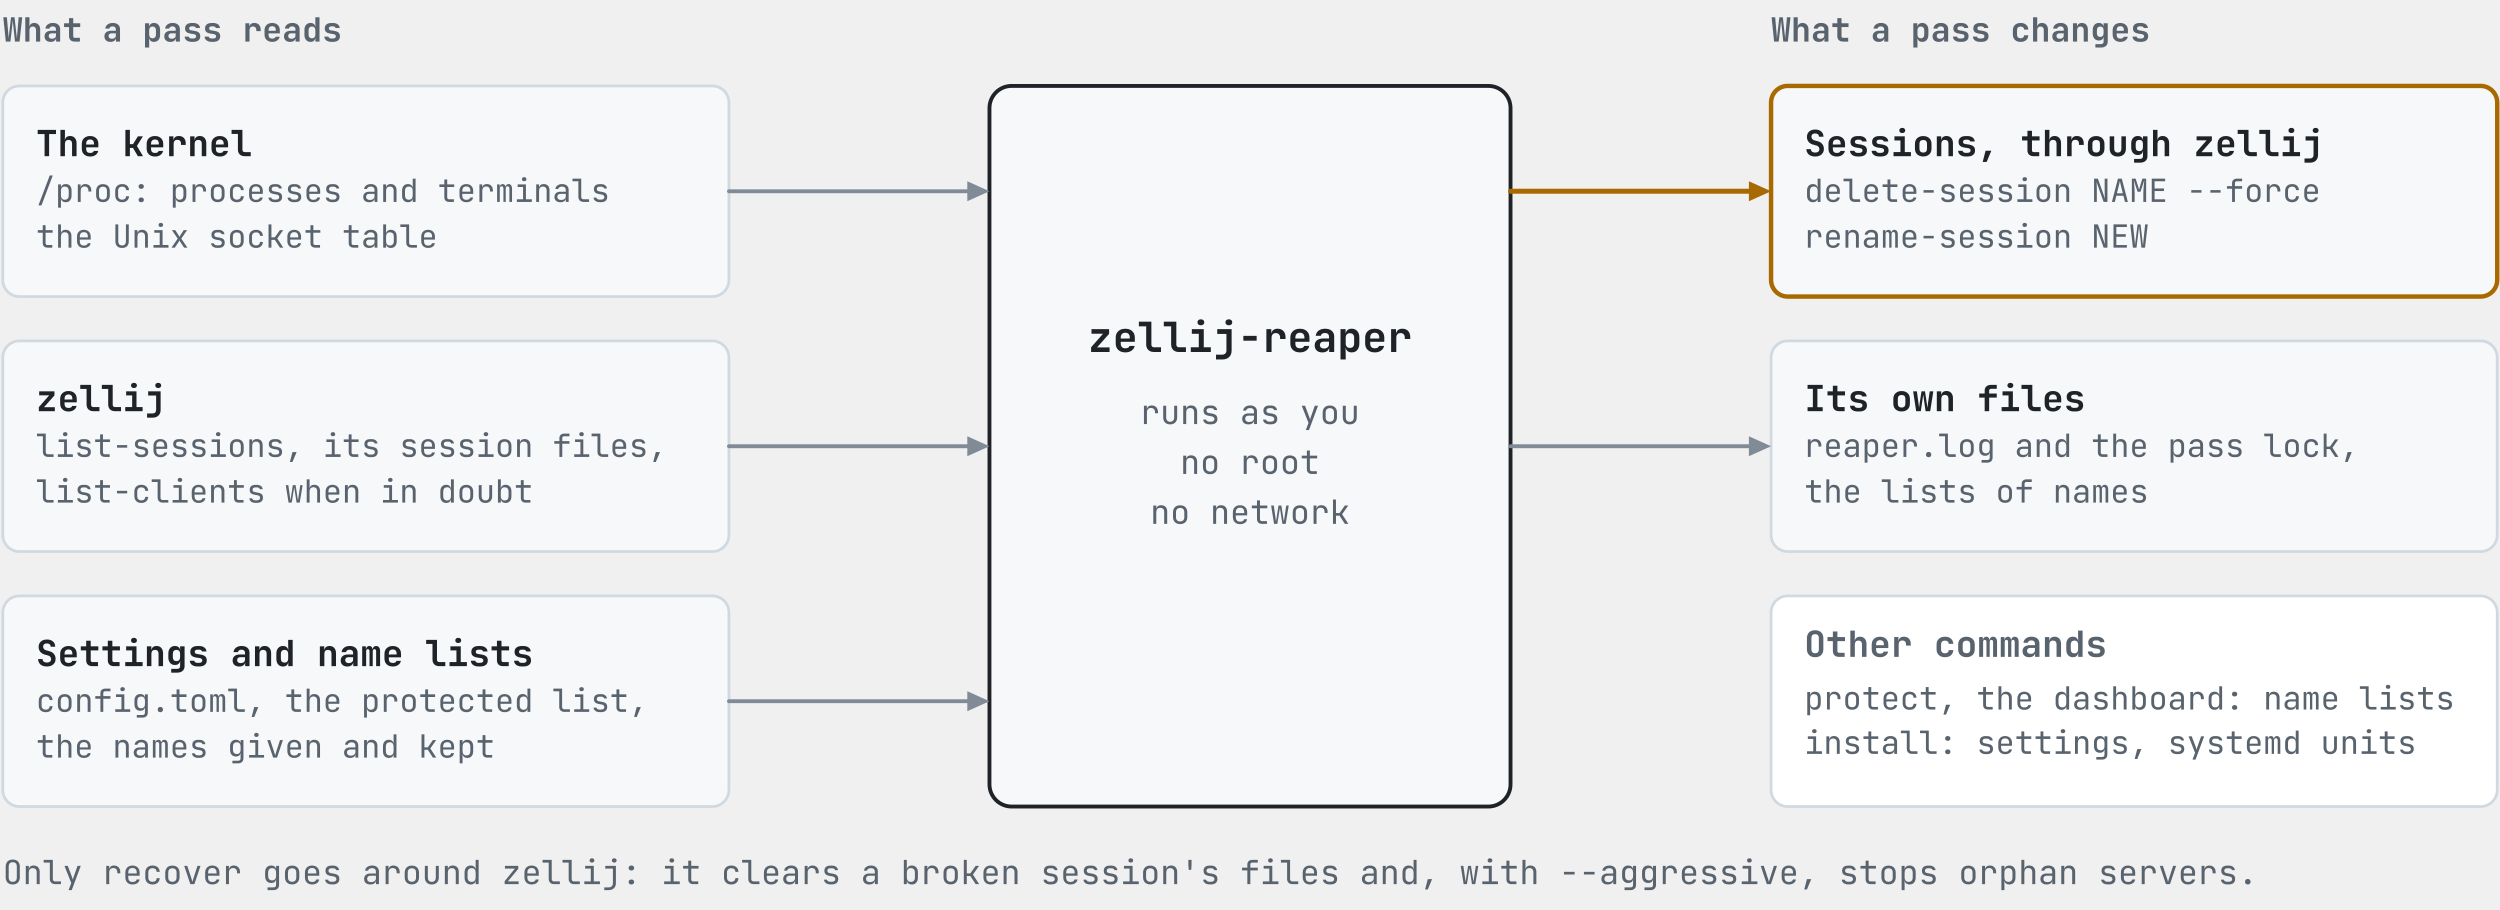
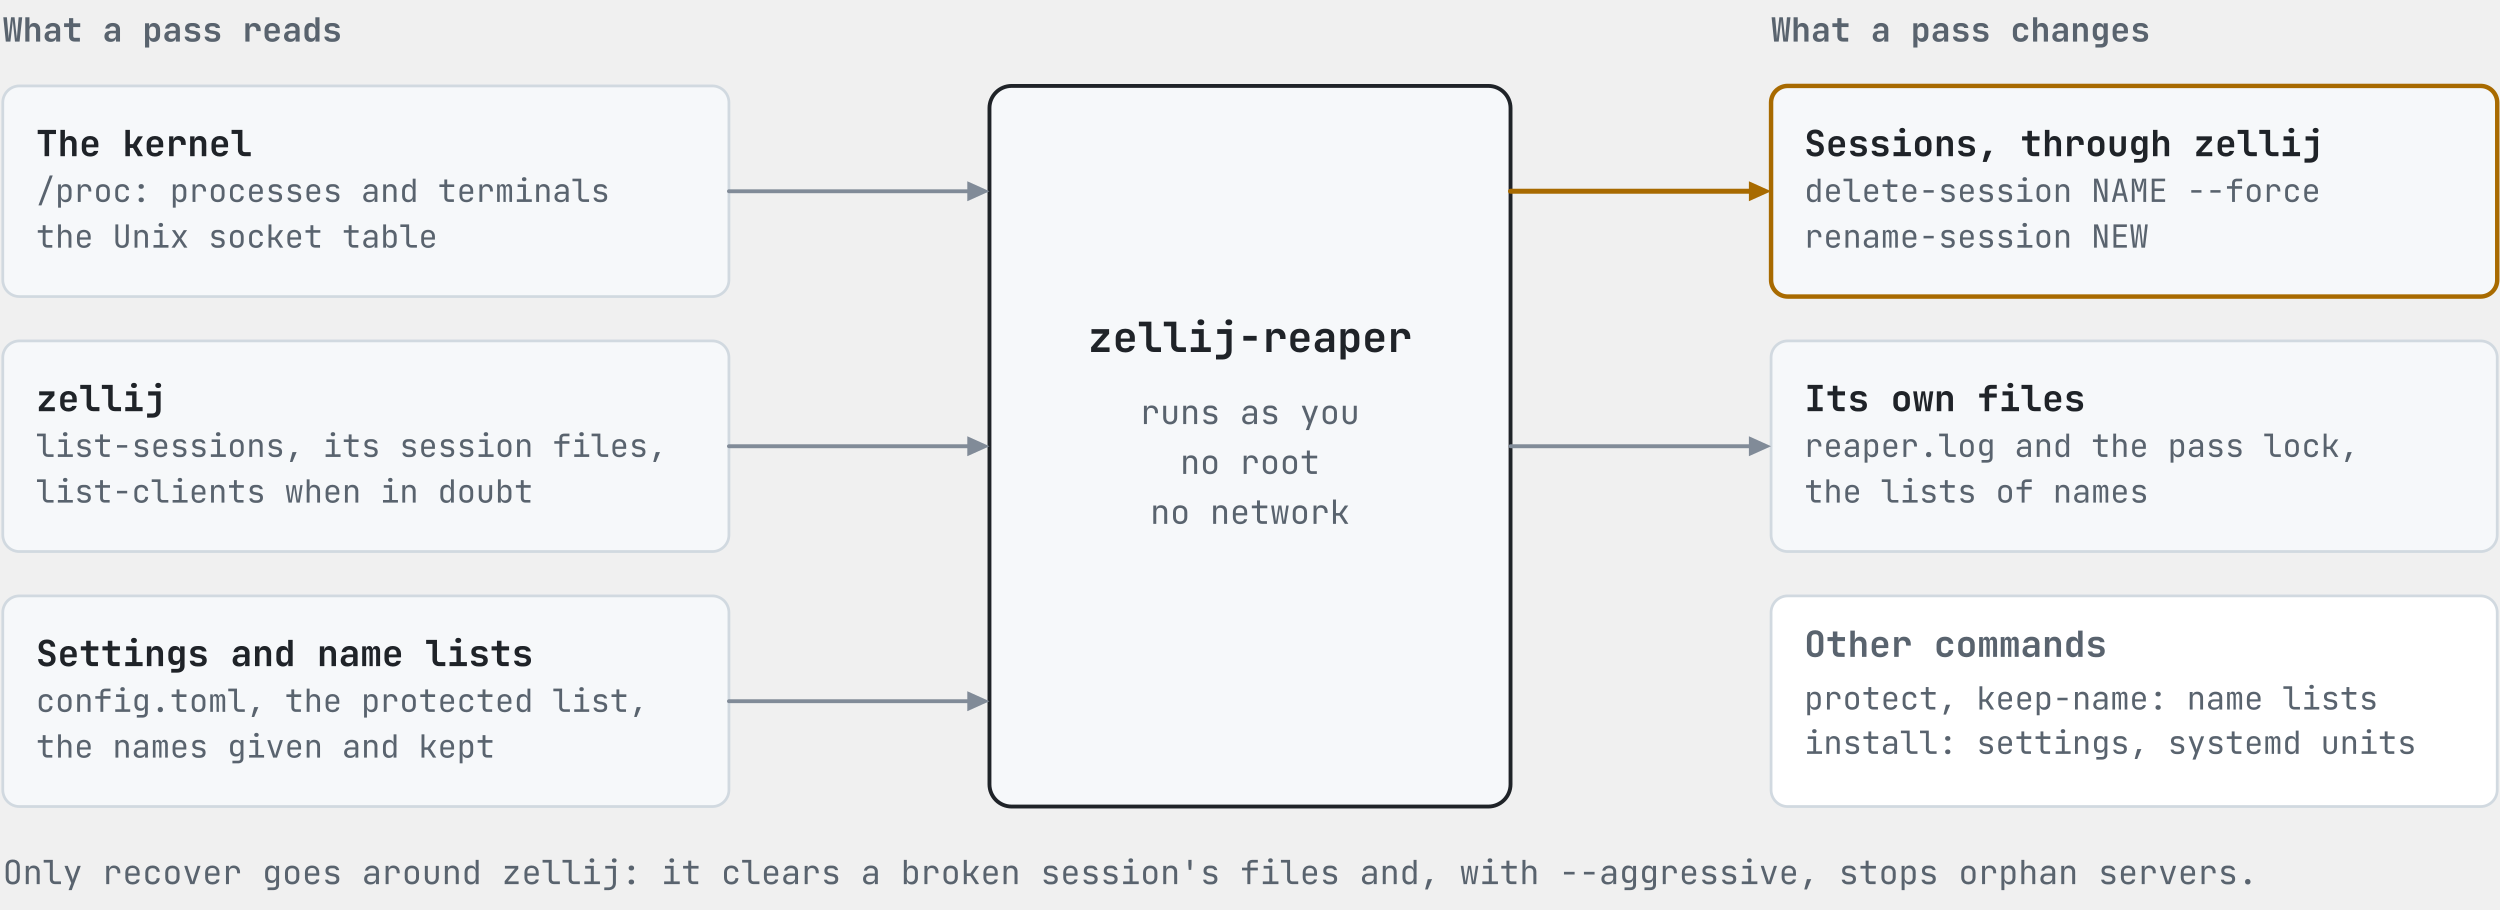
- <svg xmlns="http://www.w3.org/2000/svg" viewBox="-1 -1 902 328" width="902" height="328" role="img" aria-label="A pass reads the kernel's process and socket tables, zellij's list and session files, your settings and its lists of names. It changes sessions only through zellij's own commands, and otherwise writes only its own files: its log, its lock and the lists of names. The protect command and the dashboard change the name lists too, and install writes the settings and the systemd units. Only recover goes around zellij: it clears a broken session's files and can stop orphan servers.">
+ <svg xmlns="http://www.w3.org/2000/svg" viewBox="-1 -1 902 328" width="902" height="328" role="img" aria-label="A pass reads the kernel's process and socket tables, zellij's list and session files, your settings and its lists of names. It changes sessions only through zellij's own commands, and otherwise writes only its own files: its log, its lock and the lists of names. The protect and keep-name commands and the dashboard change the name lists too, and install writes the settings and the systemd units. Only recover goes around zellij: it clears a broken session's files and can stop orphan servers.">
  <defs>
    <path id="g0" d="M91 0 16 -730H124L168 -220Q170 -203 172 -178Q173 -154 174 -129Q176 -104 176 -85Q178 -104 180 -129Q182 -154 184 -178Q187 -203 189 -220L249 -730H354L410 -220Q413 -203 416 -178Q418 -154 421 -129Q424 -104 426 -85Q427 -104 428 -129Q429 -154 430 -178Q432 -203 434 -220L477 -730H584L505 0H367L313 -512Q311 -531 308 -556Q306 -582 304 -608Q302 -633 301 -651Q300 -633 298 -608Q295 -582 293 -556Q291 -531 289 -512L230 0Z" />
    <path id="g1" d="M77 0V-730H202V-550L199 -445H233L199 -416Q199 -484 238 -522Q278 -560 347 -560Q428 -560 476 -506Q525 -452 525 -361V0H400V-348Q400 -398 374 -425Q348 -452 301 -452Q255 -452 228 -424Q202 -396 202 -344V0Z" />
    <path id="g2" d="M239 10Q154 10 105 -35Q56 -80 56 -156Q56 -237 110 -281Q164 -325 263 -325H400V-372Q400 -412 374 -434Q348 -457 303 -457Q262 -457 235 -439Q208 -421 203 -390H81Q90 -468 151 -514Q212 -560 307 -560Q408 -560 466 -510Q525 -459 525 -373V0H404V-96H384L404 -123Q404 -62 359 -26Q314 10 239 10ZM280 -84Q333 -84 366 -111Q400 -138 400 -181V-248H265Q227 -248 204 -226Q181 -204 181 -168Q181 -129 208 -106Q234 -84 280 -84Z" />
    <path id="g3" d="M360 0Q281 0 236 -44Q192 -88 192 -165V-437H43V-550H192V-705H318V-550H529V-437H318V-165Q318 -113 369 -113H519V0Z" />
    <path id="g4" d="M77 180V-550H199V-445H227L199 -416Q199 -483 239 -522Q279 -560 347 -560Q430 -560 480 -503Q530 -446 530 -350V-201Q530 -137 508 -90Q485 -42 444 -16Q403 10 347 10Q279 10 239 -28Q199 -67 199 -134L227 -105H198L202 26V180ZM303 -98Q351 -98 378 -126Q405 -154 405 -206V-344Q405 -396 378 -424Q351 -452 303 -452Q256 -452 229 -424Q202 -395 202 -344V-206Q202 -155 229 -126Q256 -98 303 -98Z" />
    <path id="g5" d="M279 9Q216 9 169 -11Q122 -31 96 -66Q69 -102 67 -150H192Q194 -124 218 -108Q241 -92 279 -92H323Q369 -92 392 -110Q415 -128 415 -159Q415 -188 394 -204Q374 -221 331 -226L263 -236Q169 -249 125 -286Q81 -323 81 -397Q81 -474 133 -516Q185 -559 286 -559H324Q416 -559 471 -518Q526 -477 530 -408H405Q402 -430 380 -444Q359 -458 324 -458H286Q243 -458 224 -442Q204 -427 204 -397Q204 -369 221 -356Q238 -342 276 -336L347 -326Q445 -312 492 -274Q538 -235 538 -160Q538 -80 484 -36Q429 9 323 9Z" />
    <path id="g6" d="M94 0V-550H212V-445H243L206 -381Q206 -470 246 -515Q286 -560 364 -560Q453 -560 504 -505Q555 -450 555 -353V-313H424V-344Q424 -397 396 -426Q369 -455 321 -455Q272 -455 246 -426Q219 -397 219 -344V0Z" />
    <path id="g7" d="M301 10Q231 10 179 -17Q127 -44 98 -92Q70 -141 70 -206V-344Q70 -409 98 -458Q127 -506 179 -533Q231 -560 301 -560Q370 -560 422 -533Q473 -506 502 -458Q530 -409 530 -344V-245H191V-206Q191 -148 219 -118Q247 -89 302 -89Q344 -89 370 -104Q396 -118 403 -146H526Q512 -75 450 -32Q389 10 301 10ZM409 -315V-345Q409 -402 382 -432Q355 -463 301 -463Q247 -463 219 -432Q191 -401 191 -344V-323L418 -325Z" />
    <path id="g8" d="M253 10Q171 10 120 -47Q70 -104 70 -200V-349Q70 -446 120 -503Q170 -560 253 -560Q321 -560 361 -522Q401 -483 401 -416L373 -445H402L398 -576V-730H523V0H401V-105H373L401 -134Q401 -67 361 -28Q321 10 253 10ZM297 -98Q345 -98 372 -126Q398 -155 398 -206V-344Q398 -395 372 -424Q345 -452 297 -452Q249 -452 222 -424Q195 -396 195 -344V-206Q195 -154 222 -126Q249 -98 297 -98Z" />
    <path id="g9" d="M303 10Q233 10 180 -16Q128 -43 99 -92Q70 -140 70 -206V-344Q70 -411 99 -459Q128 -507 180 -534Q233 -560 303 -560Q407 -560 469 -506Q531 -453 534 -361H409Q406 -404 378 -428Q351 -451 303 -451Q253 -451 224 -424Q195 -396 195 -345V-206Q195 -155 224 -127Q253 -99 303 -99Q351 -99 378 -122Q406 -146 409 -189H534Q531 -97 469 -44Q407 10 303 10Z" />
    <path id="g10" d="M77 0V-550H199V-445H233L199 -416Q199 -484 238 -522Q278 -560 347 -560Q428 -560 476 -506Q525 -452 525 -361V0H400V-348Q400 -398 374 -425Q348 -452 301 -452Q255 -452 228 -424Q202 -396 202 -344V0Z" />
    <path id="g11" d="M152 180V76H315Q357 76 378 56Q399 35 399 -3V-44L401 -147H374L401 -174Q401 -107 362 -70Q322 -32 255 -32Q171 -32 122 -89Q72 -146 72 -243V-350Q72 -446 122 -503Q171 -560 255 -560Q322 -560 362 -522Q401 -485 401 -418L374 -445H401L398 -550H523V0Q523 83 468 132Q413 180 317 180ZM297 -140Q345 -140 372 -168Q398 -197 398 -248V-344Q398 -395 372 -424Q345 -452 297 -452Q249 -452 223 -424Q197 -396 197 -344V-248Q197 -196 223 -168Q249 -140 297 -140Z" />
    <path id="g12" d="M78 0V-113L365 -440H87V-550H511V-437L221 -110H522V0Z" />
    <path id="g13" d="M384 0Q330 0 290 -22Q249 -44 226 -84Q203 -125 203 -178V-617H27V-730H328V-178Q328 -148 346 -130Q363 -113 393 -113H559V0Z" />
    <path id="g14" d="M76 0V-114H268V-437H101V-550H388V-114H558V0ZM318 -642Q280 -642 258 -662Q236 -681 236 -714Q236 -747 258 -766Q280 -786 318 -786Q356 -786 378 -766Q400 -747 400 -714Q400 -681 378 -662Q356 -642 318 -642Z" />
    <path id="g15" d="M82 180V64H229Q279 64 306 37Q333 10 333 -39V-434H112V-550H458V-36Q458 64 398 122Q338 180 236 180ZM391 -642Q353 -642 331 -662Q309 -681 309 -714Q309 -747 331 -766Q353 -786 391 -786Q429 -786 451 -766Q473 -747 473 -714Q473 -681 451 -662Q429 -642 391 -642Z" />
    <path id="g16" d="M140 -272V-388H460V-272Z" />
    <path id="g17" d="M111 0V-550H199V-445H220L191 -380Q191 -469 230 -514Q268 -560 344 -560Q431 -560 482 -506Q534 -451 534 -358V-325H444V-350Q444 -415 412 -450Q381 -484 323 -484Q266 -484 234 -449Q201 -414 201 -350V0Z" />
    <path id="g18" d="M299 10Q204 10 147 -46Q90 -103 90 -200V-550H180V-200Q180 -138 212 -104Q244 -69 299 -69Q355 -69 388 -104Q420 -138 420 -200V-550H510V-200Q510 -103 452 -46Q394 10 299 10Z" />
    <path id="g19" d="M92 0V-550H182V-445H201L182 -424Q182 -489 221 -524Q260 -560 329 -560Q412 -560 461 -509Q510 -458 510 -370V0H420V-360Q420 -419 388 -450Q357 -482 303 -482Q247 -482 214 -448Q182 -414 182 -350V0Z" />
    <path id="g20" d="M283 8Q227 8 186 -10Q144 -27 120 -59Q95 -91 90 -135H180Q186 -106 212 -89Q239 -72 283 -72H325Q378 -72 404 -94Q430 -115 430 -151Q430 -186 406 -206Q383 -227 337 -234L263 -246Q182 -260 142 -296Q103 -333 103 -403Q103 -477 150 -518Q197 -558 291 -558H329Q408 -558 456 -521Q504 -484 514 -421H424Q418 -447 394 -462Q370 -478 329 -478H291Q240 -478 216 -459Q193 -440 193 -402Q193 -368 213 -352Q233 -336 276 -329L350 -317Q439 -303 480 -265Q520 -227 520 -155Q520 -79 472 -36Q423 8 325 8Z" />
    <path id="g21" d="M252 10Q165 10 115 -34Q65 -79 65 -155Q65 -232 115 -276Q165 -320 250 -320H420V-375Q420 -426 390 -454Q359 -481 303 -481Q254 -481 221 -460Q188 -440 183 -405H93Q102 -476 160 -518Q218 -560 305 -560Q400 -560 455 -511Q510 -462 510 -378V0H422V-105H407L422 -120Q422 -60 376 -25Q329 10 252 10ZM274 -61Q338 -61 379 -93Q420 -125 420 -175V-253H252Q207 -253 181 -228Q155 -203 155 -160Q155 -114 186 -88Q218 -61 274 -61Z" />
    <path id="g22" d="M178 180 259 -34 55 -550H155L283 -210Q290 -193 296 -170Q302 -146 306 -130Q310 -146 316 -170Q322 -193 328 -210L448 -550H545L274 180Z" />
    <path id="g23" d="M300 8Q234 8 186 -17Q138 -42 112 -90Q85 -137 85 -202V-348Q85 -414 112 -461Q138 -508 186 -533Q234 -558 300 -558Q366 -558 414 -533Q462 -508 488 -461Q515 -414 515 -349V-202Q515 -137 488 -90Q462 -42 414 -17Q366 8 300 8ZM300 -72Q359 -72 392 -105Q425 -138 425 -202V-348Q425 -412 392 -445Q359 -478 300 -478Q242 -478 208 -445Q175 -412 175 -348V-202Q175 -138 208 -105Q242 -72 300 -72Z" />
    <path id="g24" d="M360 0Q289 0 250 -38Q210 -76 210 -145V-468H55V-550H210V-705H300V-550H520V-468H300V-145Q300 -82 360 -82H510V0Z" />
    <path id="g25" d="M300 10Q235 10 186 -16Q138 -42 112 -90Q85 -137 85 -200V-350Q85 -414 112 -461Q138 -508 186 -534Q235 -560 300 -560Q365 -560 414 -534Q462 -508 488 -461Q515 -414 515 -350V-253H173V-200Q173 -135 206 -100Q239 -66 300 -66Q352 -66 384 -84Q416 -103 423 -140H513Q504 -71 446 -30Q387 10 300 10ZM427 -313V-350Q427 -415 394 -450Q362 -485 300 -485Q239 -485 206 -450Q173 -415 173 -350V-321H434Z" />
    <path id="g26" d="M123 0 35 -550H115L170 -160Q173 -138 176 -112Q180 -87 182 -70Q184 -87 188 -112Q193 -138 196 -160L257 -550H343L404 -160Q407 -138 412 -112Q416 -87 418 -70Q420 -87 424 -112Q429 -138 432 -160L489 -550H565L473 0H374L315 -380Q311 -408 306 -436Q301 -464 299 -480Q297 -464 293 -436Q289 -408 284 -380L222 0Z" />
    <path id="g27" d="M95 0V-730H185V-323H291L451 -550H554L369 -288L557 0H452L292 -245H185V0Z" />
    <path id="g28" d="M237 0V-614H46V-730H554V-614H363V0Z" />
    <path id="g29" d="M80 0V-730H205V-334H292L426 -550H566L400 -284L569 0H426L292 -228H205V0Z" />
    <path id="g30" d="M75 110 430 -830H525L170 110Z" />
    <path id="g31" d="M92 180V-550H182V-445H200L182 -424Q182 -487 224 -524Q265 -560 333 -560Q416 -560 466 -506Q515 -451 515 -356V-195Q515 -132 492 -86Q470 -40 430 -15Q389 10 333 10Q266 10 224 -27Q182 -64 182 -126L200 -105H180L182 20V180ZM303 -68Q360 -68 392 -102Q425 -136 425 -200V-350Q425 -414 392 -448Q360 -482 303 -482Q248 -482 215 -447Q182 -412 182 -350V-200Q182 -138 215 -103Q248 -68 303 -68Z" />
    <path id="g32" d="M304 10Q238 10 188 -15Q139 -40 112 -88Q85 -135 85 -200V-350Q85 -416 112 -463Q139 -510 188 -535Q238 -560 304 -560Q399 -560 457 -509Q515 -458 518 -370H428Q425 -423 392 -452Q360 -480 304 -480Q245 -480 210 -446Q175 -413 175 -351V-200Q175 -138 210 -104Q245 -70 304 -70Q360 -70 392 -99Q425 -128 428 -180H518Q515 -92 457 -41Q399 10 304 10Z" />
    <path id="g33" d="M300 -410Q263 -410 240 -430Q217 -451 217 -485Q217 -519 240 -540Q263 -560 300 -560Q338 -560 360 -540Q383 -519 383 -485Q383 -451 360 -430Q338 -410 300 -410ZM300 10Q263 10 240 -10Q217 -31 217 -65Q217 -99 240 -120Q263 -140 300 -140Q338 -140 360 -120Q383 -99 383 -65Q383 -31 360 -10Q338 10 300 10Z" />
    <path id="g34" d="M268 10Q186 10 136 -45Q85 -100 85 -194V-355Q85 -450 135 -505Q185 -560 268 -560Q336 -560 377 -523Q418 -486 418 -424L400 -445H420L418 -570V-730H508V0H418V-105H400L418 -126Q418 -63 377 -26Q336 10 268 10ZM298 -68Q354 -68 386 -103Q418 -138 418 -200V-350Q418 -412 386 -447Q354 -482 298 -482Q241 -482 208 -448Q175 -414 175 -350V-200Q175 -136 208 -102Q241 -68 298 -68Z" />
    <path id="g35" d="M66 0V-550H145V-484H163L149 -460Q149 -506 174 -533Q198 -560 240 -560Q286 -560 311 -526Q336 -492 336 -430L309 -484H351L332 -460Q332 -506 358 -533Q383 -560 425 -560Q477 -560 506 -521Q534 -482 534 -418V0H451V-419Q451 -453 436 -472Q422 -491 394 -491Q367 -491 352 -472Q336 -454 336 -420V0H264V-419Q264 -454 248 -472Q233 -491 205 -491Q177 -491 163 -472Q149 -454 149 -420V0Z" />
    <path id="g36" d="M85 0V-82H280V-468H110V-550H370V-82H555V0ZM315 -649Q282 -649 263 -666Q244 -683 244 -712Q244 -742 263 -760Q282 -777 315 -777Q348 -777 367 -760Q386 -742 386 -712Q386 -683 367 -666Q348 -649 315 -649Z" />
    <path id="g37" d="M375 0Q327 0 291 -19Q255 -38 235 -73Q215 -108 215 -155V-648H30V-730H305V-155Q305 -121 324 -102Q343 -82 375 -82H550V0Z" />
    <path id="g38" d="M92 0V-730H182V-550V-445H201L182 -424Q182 -489 221 -524Q260 -560 329 -560Q412 -560 461 -509Q510 -458 510 -370V0H420V-360Q420 -419 388 -452Q357 -484 303 -484Q247 -484 214 -449Q182 -414 182 -350V0Z" />
    <path id="g39" d="M300 10Q198 10 144 -46Q90 -103 90 -200V-730H180V-200Q180 -140 210 -105Q239 -70 300 -70Q360 -70 390 -105Q420 -140 420 -200V-730H510V-200Q510 -102 456 -46Q403 10 300 10Z" />
    <path id="g40" d="M50 0 245 -283 62 -550H168L277 -380Q284 -369 290 -356Q297 -343 301 -335Q304 -343 310 -356Q317 -369 324 -380L434 -550H539L356 -282L550 0H444L326 -180Q319 -191 312 -206Q306 -220 301 -229Q297 -220 290 -206Q282 -191 274 -180L155 0Z" />
    <path id="g41" d="M332 10Q264 10 223 -26Q182 -63 182 -126L200 -105H182V0H92V-730H182V-570L180 -445H200L182 -424Q182 -486 224 -523Q265 -560 332 -560Q415 -560 465 -505Q515 -450 515 -355V-194Q515 -100 465 -45Q415 10 332 10ZM302 -68Q359 -68 392 -102Q425 -136 425 -200V-350Q425 -414 392 -448Q359 -482 302 -482Q247 -482 214 -447Q182 -412 182 -350V-200Q182 -138 214 -103Q247 -68 302 -68Z" />
    <path id="g42" d="M140 -290V-370H460V-290Z" />
    <path id="g43" d="M165 160 245 -151H375L245 160Z" />
    <path id="g44" d="M220 0V-413H60V-495H220V-590Q220 -655 261 -692Q302 -730 374 -730H535V-648H374Q343 -648 326 -634Q310 -619 310 -590V-495H535V-413H310V0Z" />
    <path id="g45" d="M302 10Q227 10 172 -15Q117 -40 88 -86Q58 -133 57 -196H182Q182 -151 214 -126Q247 -100 303 -100Q357 -100 388 -125Q418 -150 418 -194Q418 -231 396 -258Q375 -286 335 -296L251 -319Q165 -341 118 -398Q72 -455 72 -536Q72 -598 100 -644Q128 -690 180 -715Q231 -740 301 -740Q407 -740 469 -686Q531 -631 532 -539H407Q407 -582 379 -606Q351 -631 300 -631Q251 -631 224 -608Q197 -585 197 -543Q197 -505 218 -478Q238 -452 277 -441L364 -417Q451 -395 497 -338Q543 -282 543 -199Q543 -137 513 -90Q483 -42 429 -16Q375 10 302 10Z" />
    <path id="g46" d="M52 0V-550H154V-476H175L158 -458Q158 -504 184 -532Q210 -560 251 -560Q295 -560 320 -524Q344 -488 344 -427L322 -476H356L343 -458Q343 -504 369 -532Q395 -560 438 -560Q489 -560 519 -522Q549 -484 549 -419V0H439V-414Q439 -441 427 -456Q415 -472 392 -472Q370 -472 358 -457Q345 -442 345 -414V0H255V-414Q255 -442 243 -457Q231 -472 208 -472Q185 -472 174 -457Q162 -442 162 -414V0Z" />
    <path id="g47" d="M161 180V98H336Q378 98 398 79Q417 60 417 20V-50L419 -150H401L418 -165Q418 -105 378 -70Q338 -35 271 -35Q186 -35 137 -90Q88 -146 88 -240V-356Q88 -450 137 -505Q186 -560 271 -560Q338 -560 378 -525Q418 -490 418 -430L401 -445H418V-550H507V20Q507 94 462 137Q416 180 335 180ZM298 -113Q354 -113 386 -148Q418 -183 418 -245V-350Q418 -412 386 -447Q354 -482 298 -482Q241 -482 210 -448Q178 -414 178 -350V-245Q178 -181 210 -147Q241 -113 298 -113Z" />
    <path id="g48" d="M300 10Q262 10 240 -12Q217 -34 217 -71Q217 -110 240 -133Q262 -156 300 -156Q338 -156 360 -133Q383 -110 383 -71Q383 -34 360 -12Q338 10 300 10Z" />
    <path id="g49" d="M239 0 55 -550H147L269 -180Q280 -147 289 -116Q298 -86 302 -69Q307 -86 316 -116Q325 -147 335 -180L454 -550H545L361 0Z" />
    <path id="g50" d="M300 9Q230 9 178 -18Q127 -44 98 -92Q70 -141 70 -207V-343Q70 -409 98 -458Q127 -506 178 -532Q230 -559 300 -559Q371 -559 422 -532Q473 -506 502 -458Q530 -409 530 -344V-207Q530 -141 502 -92Q473 -44 422 -18Q371 9 300 9ZM300 -100Q350 -100 378 -128Q405 -155 405 -207V-343Q405 -396 378 -423Q350 -450 300 -450Q251 -450 223 -423Q195 -396 195 -343V-207Q195 -155 223 -128Q251 -100 300 -100Z" />
    <path id="g51" d="M150 160 230 -151H390L260 160Z" />
    <path id="g52" d="M300 10Q195 10 135 -48Q75 -107 75 -208V-550H200V-209Q200 -156 226 -128Q252 -99 300 -99Q347 -99 374 -128Q400 -156 400 -209V-550H525V-208Q525 -107 464 -48Q403 10 300 10Z" />
    <path id="g53" d="M90 0V-730H210L433 -105Q431 -130 428 -166Q426 -203 424 -244Q423 -284 423 -320V-730H510V0H390L168 -625Q170 -601 172 -564Q174 -528 176 -488Q177 -447 177 -410V0Z" />
    <path id="g54" d="M50 0 240 -730H361L550 0H459L411 -194H190L142 0ZM208 -270H392L336 -495Q320 -559 311 -602Q302 -645 300 -658Q298 -645 289 -602Q280 -559 264 -496Z" />
    <path id="g55" d="M76 0V-730H194L270 -494Q281 -462 290 -430Q299 -399 303 -382Q308 -399 316 -430Q324 -462 334 -495L406 -730H524V0H436V-265Q436 -309 439 -365Q442 -421 447 -480Q452 -538 458 -592Q463 -645 467 -685L349 -320H254L135 -685Q140 -646 145 -594Q150 -543 154 -486Q158 -428 161 -371Q164 -314 164 -265V0Z" />
    <path id="g56" d="M100 0V-730H520V-648H189V-422H485V-341H189V-82H520V0Z" />
    <path id="g57" d="M109 0 25 -730H111L166 -190Q168 -168 170 -144Q172 -121 174 -100Q175 -79 175 -65Q177 -79 178 -100Q180 -121 182 -144Q185 -168 188 -190L256 -730H349L411 -190Q414 -168 416 -144Q419 -121 422 -100Q424 -79 425 -65Q426 -79 428 -100Q429 -121 432 -144Q434 -168 436 -190L493 -730H575L489 0H376L314 -550Q312 -573 310 -595Q307 -617 305 -636Q303 -655 302 -667Q301 -655 298 -636Q296 -617 294 -595Q292 -573 289 -550L222 0Z" />
    <path id="g58" d="M90 0V-110H237V-620H90V-730H510V-620H363V-110H510V0Z" />
    <path id="g59" d="M104 0 20 -550H124L170 -213Q174 -184 178 -149Q181 -114 183 -91Q186 -114 191 -149Q196 -184 200 -213L252 -550H349L400 -213Q404 -184 409 -148Q414 -113 417 -90Q419 -114 424 -150Q428 -185 431 -213L480 -550H580L494 0H365L317 -339Q313 -367 308 -402Q303 -436 300 -458Q297 -436 292 -402Q288 -367 283 -339L233 0Z" />
    <path id="g60" d="M205 0V-376H54V-489H205V-572Q205 -644 253 -687Q301 -730 380 -730H541V-620H383Q359 -620 344 -606Q330 -593 330 -570V-489H541V-376H330V0Z" />
    <path id="g61" d="M300 10Q230 10 178 -16Q127 -43 100 -92Q72 -140 72 -206V-524Q72 -590 100 -638Q127 -687 178 -714Q230 -740 300 -740Q371 -740 422 -714Q473 -687 500 -638Q528 -590 528 -525V-206Q528 -140 500 -92Q473 -43 422 -16Q371 10 300 10ZM300 -100Q351 -100 377 -128Q403 -155 403 -206V-524Q403 -576 377 -603Q351 -630 300 -630Q249 -630 223 -603Q197 -576 197 -524V-206Q197 -155 224 -128Q250 -100 300 -100Z" />
    <path id="g62" d="M300 10Q234 10 186 -15Q139 -40 114 -88Q88 -135 88 -200V-530Q88 -596 114 -643Q139 -690 186 -715Q234 -740 300 -740Q366 -740 414 -715Q461 -690 486 -643Q512 -596 512 -531V-200Q512 -135 486 -88Q461 -40 414 -15Q366 10 300 10ZM300 -71Q359 -71 390 -104Q422 -138 422 -200V-530Q422 -592 390 -626Q359 -659 300 -659Q242 -659 210 -626Q178 -592 178 -530V-200Q178 -138 210 -104Q242 -71 300 -71Z" />
    <path id="g63" d="M90 0V-90L398 -468H98V-550H499V-460L185 -82H510V0Z" />
    <path id="g64" d="M85 180V97H214Q276 97 310 64Q345 30 345 -31V-468H115V-550H435V-31Q435 66 375 123Q315 180 214 180ZM385 -649Q352 -649 333 -666Q314 -683 314 -712Q314 -742 333 -760Q352 -777 385 -777Q418 -777 437 -760Q456 -742 456 -712Q456 -683 437 -666Q418 -649 385 -649Z" />
    <path id="g65" d="M258 -430 246 -580V-730H343V-580L332 -430Z" />
  </defs>
  <g transform="scale(0.012)" fill="#59636e">
    <use href="#g0" x="0.0" y="1166.7" />
    <use href="#g1" x="600.0" y="1166.7" />
    <use href="#g2" x="1200.0" y="1166.7" />
    <use href="#g3" x="1800.0" y="1166.7" />
    <use href="#g2" x="3000.0" y="1166.7" />
    <use href="#g4" x="4200.0" y="1166.7" />
    <use href="#g2" x="4800.0" y="1166.7" />
    <use href="#g5" x="5400.0" y="1166.7" />
    <use href="#g5" x="6000.0" y="1166.7" />
    <use href="#g6" x="7200.0" y="1166.7" />
    <use href="#g7" x="7800.0" y="1166.7" />
    <use href="#g2" x="8400.0" y="1166.7" />
    <use href="#g8" x="9000.0" y="1166.7" />
    <use href="#g5" x="9600.0" y="1166.7" />
  </g>
  <g transform="scale(0.012)" fill="#59636e">
    <use href="#g0" x="53166.7" y="1166.7" />
    <use href="#g1" x="53766.7" y="1166.7" />
    <use href="#g2" x="54366.7" y="1166.7" />
    <use href="#g3" x="54966.7" y="1166.7" />
    <use href="#g2" x="56166.7" y="1166.7" />
    <use href="#g4" x="57366.7" y="1166.7" />
    <use href="#g2" x="57966.7" y="1166.7" />
    <use href="#g5" x="58566.7" y="1166.7" />
    <use href="#g5" x="59166.7" y="1166.7" />
    <use href="#g9" x="60366.7" y="1166.7" />
    <use href="#g1" x="60966.7" y="1166.7" />
    <use href="#g2" x="61566.7" y="1166.7" />
    <use href="#g10" x="62166.7" y="1166.7" />
    <use href="#g11" x="62766.7" y="1166.7" />
    <use href="#g7" x="63366.7" y="1166.7" />
    <use href="#g5" x="63966.7" y="1166.7" />
  </g>
  <rect x="356" y="30" width="188" height="260" rx="8" fill="#f6f8fa" stroke="#1f2328" stroke-width="1.4" />
  <g transform="scale(0.015)" fill="#1f2328">
    <use href="#g12" x="26100.0" y="8400.0" />
    <use href="#g7" x="26700.0" y="8400.0" />
    <use href="#g13" x="27300.0" y="8400.0" />
    <use href="#g13" x="27900.0" y="8400.0" />
    <use href="#g14" x="28500.0" y="8400.0" />
    <use href="#g15" x="29100.0" y="8400.0" />
    <use href="#g16" x="29700.0" y="8400.0" />
    <use href="#g6" x="30300.0" y="8400.0" />
    <use href="#g7" x="30900.0" y="8400.0" />
    <use href="#g2" x="31500.0" y="8400.0" />
    <use href="#g4" x="32100.0" y="8400.0" />
    <use href="#g7" x="32700.0" y="8400.0" />
    <use href="#g6" x="33300.0" y="8400.0" />
  </g>
  <g transform="scale(0.012)" fill="#59636e">
    <use href="#g17" x="34200.0" y="12666.7" />
    <use href="#g18" x="34800.0" y="12666.7" />
    <use href="#g19" x="35400.0" y="12666.7" />
    <use href="#g20" x="36000.0" y="12666.7" />
    <use href="#g21" x="37200.0" y="12666.7" />
    <use href="#g20" x="37800.0" y="12666.7" />
    <use href="#g22" x="39000.0" y="12666.7" />
    <use href="#g23" x="39600.0" y="12666.7" />
    <use href="#g18" x="40200.0" y="12666.7" />
  </g>
  <g transform="scale(0.012)" fill="#59636e">
    <use href="#g19" x="35400.0" y="14166.7" />
    <use href="#g23" x="36000.0" y="14166.7" />
    <use href="#g17" x="37200.0" y="14166.7" />
    <use href="#g23" x="37800.0" y="14166.7" />
    <use href="#g23" x="38400.0" y="14166.7" />
    <use href="#g24" x="39000.0" y="14166.7" />
  </g>
  <g transform="scale(0.012)" fill="#59636e">
    <use href="#g19" x="34500.0" y="15666.7" />
    <use href="#g23" x="35100.0" y="15666.7" />
    <use href="#g19" x="36300.0" y="15666.7" />
    <use href="#g25" x="36900.0" y="15666.7" />
    <use href="#g24" x="37500.0" y="15666.7" />
    <use href="#g26" x="38100.0" y="15666.7" />
    <use href="#g23" x="38700.0" y="15666.7" />
    <use href="#g17" x="39300.0" y="15666.7" />
    <use href="#g27" x="39900.0" y="15666.7" />
  </g>
  <rect x="0" y="30" width="262" height="76" rx="6" fill="#f6f8fa" stroke="#d1d9e0" stroke-width="1" />
  <g transform="scale(0.013)" fill="#1f2328">
    <use href="#g28" x="923.1" y="4257.7" />
    <use href="#g1" x="1523.1" y="4257.7" />
    <use href="#g7" x="2123.1" y="4257.7" />
    <use href="#g29" x="3323.1" y="4257.7" />
    <use href="#g7" x="3923.1" y="4257.7" />
    <use href="#g6" x="4523.1" y="4257.7" />
    <use href="#g10" x="5123.1" y="4257.7" />
    <use href="#g7" x="5723.1" y="4257.7" />
    <use href="#g13" x="6323.1" y="4257.7" />
  </g>
  <g transform="scale(0.0115)" fill="#59636e">
    <use href="#g30" x="1043.5" y="6247.8" />
    <use href="#g31" x="1643.5" y="6247.8" />
    <use href="#g17" x="2243.5" y="6247.8" />
    <use href="#g23" x="2843.5" y="6247.8" />
    <use href="#g32" x="3443.5" y="6247.8" />
    <use href="#g33" x="4043.5" y="6247.8" />
    <use href="#g31" x="5243.5" y="6247.8" />
    <use href="#g17" x="5843.5" y="6247.8" />
    <use href="#g23" x="6443.5" y="6247.8" />
    <use href="#g32" x="7043.5" y="6247.8" />
    <use href="#g25" x="7643.5" y="6247.8" />
    <use href="#g20" x="8243.5" y="6247.8" />
    <use href="#g20" x="8843.5" y="6247.8" />
    <use href="#g25" x="9443.5" y="6247.8" />
    <use href="#g20" x="10043.5" y="6247.8" />
    <use href="#g21" x="11243.5" y="6247.8" />
    <use href="#g19" x="11843.5" y="6247.8" />
    <use href="#g34" x="12443.5" y="6247.8" />
    <use href="#g24" x="13643.5" y="6247.8" />
    <use href="#g25" x="14243.5" y="6247.8" />
    <use href="#g17" x="14843.5" y="6247.8" />
    <use href="#g35" x="15443.5" y="6247.8" />
    <use href="#g36" x="16043.5" y="6247.8" />
    <use href="#g19" x="16643.5" y="6247.8" />
    <use href="#g21" x="17243.5" y="6247.8" />
    <use href="#g37" x="17843.5" y="6247.8" />
    <use href="#g20" x="18443.5" y="6247.8" />
  </g>
  <g transform="scale(0.0115)" fill="#59636e">
    <use href="#g24" x="1043.5" y="7682.6" />
    <use href="#g38" x="1643.5" y="7682.6" />
    <use href="#g25" x="2243.5" y="7682.6" />
    <use href="#g39" x="3443.5" y="7682.6" />
    <use href="#g19" x="4043.5" y="7682.6" />
    <use href="#g36" x="4643.5" y="7682.6" />
    <use href="#g40" x="5243.5" y="7682.6" />
    <use href="#g20" x="6443.5" y="7682.6" />
    <use href="#g23" x="7043.5" y="7682.6" />
    <use href="#g32" x="7643.5" y="7682.6" />
    <use href="#g27" x="8243.5" y="7682.6" />
    <use href="#g25" x="8843.5" y="7682.6" />
    <use href="#g24" x="9443.5" y="7682.6" />
    <use href="#g24" x="10643.5" y="7682.6" />
    <use href="#g21" x="11243.5" y="7682.6" />
    <use href="#g41" x="11843.5" y="7682.6" />
    <use href="#g37" x="12443.5" y="7682.6" />
    <use href="#g25" x="13043.5" y="7682.6" />
  </g>
  <path d="M262,68.0 L349.0,68.0" fill="none" stroke="#818b98" stroke-width="1.4" stroke-linejoin="round" stroke-linecap="round" />
  <path d="M356,68.0 L348.0,71.6 L348.0,64.4 Z" fill="#818b98" />
  <rect x="0" y="122" width="262" height="76" rx="6" fill="#f6f8fa" stroke="#d1d9e0" stroke-width="1" />
  <g transform="scale(0.013)" fill="#1f2328">
    <use href="#g12" x="923.1" y="11334.6" />
    <use href="#g7" x="1523.1" y="11334.6" />
    <use href="#g13" x="2123.1" y="11334.6" />
    <use href="#g13" x="2723.1" y="11334.6" />
    <use href="#g14" x="3323.1" y="11334.6" />
    <use href="#g15" x="3923.1" y="11334.6" />
  </g>
  <g transform="scale(0.0115)" fill="#59636e">
    <use href="#g37" x="1043.5" y="14247.8" />
    <use href="#g36" x="1643.5" y="14247.8" />
    <use href="#g20" x="2243.5" y="14247.8" />
    <use href="#g24" x="2843.5" y="14247.8" />
    <use href="#g42" x="3443.5" y="14247.8" />
    <use href="#g20" x="4043.5" y="14247.8" />
    <use href="#g25" x="4643.5" y="14247.8" />
    <use href="#g20" x="5243.5" y="14247.8" />
    <use href="#g20" x="5843.5" y="14247.8" />
    <use href="#g36" x="6443.5" y="14247.8" />
    <use href="#g23" x="7043.5" y="14247.8" />
    <use href="#g19" x="7643.5" y="14247.8" />
    <use href="#g20" x="8243.5" y="14247.8" />
    <use href="#g43" x="8843.5" y="14247.8" />
    <use href="#g36" x="10043.5" y="14247.8" />
    <use href="#g24" x="10643.5" y="14247.8" />
    <use href="#g20" x="11243.5" y="14247.8" />
    <use href="#g20" x="12443.5" y="14247.8" />
    <use href="#g25" x="13043.5" y="14247.8" />
    <use href="#g20" x="13643.5" y="14247.8" />
    <use href="#g20" x="14243.5" y="14247.8" />
    <use href="#g36" x="14843.5" y="14247.8" />
    <use href="#g23" x="15443.5" y="14247.8" />
    <use href="#g19" x="16043.5" y="14247.8" />
    <use href="#g44" x="17243.5" y="14247.8" />
    <use href="#g36" x="17843.5" y="14247.8" />
    <use href="#g37" x="18443.5" y="14247.8" />
    <use href="#g25" x="19043.5" y="14247.8" />
    <use href="#g20" x="19643.5" y="14247.8" />
    <use href="#g43" x="20243.5" y="14247.8" />
  </g>
  <g transform="scale(0.0115)" fill="#59636e">
    <use href="#g37" x="1043.5" y="15682.6" />
    <use href="#g36" x="1643.5" y="15682.6" />
    <use href="#g20" x="2243.5" y="15682.6" />
    <use href="#g24" x="2843.5" y="15682.6" />
    <use href="#g42" x="3443.5" y="15682.6" />
    <use href="#g32" x="4043.5" y="15682.6" />
    <use href="#g37" x="4643.5" y="15682.6" />
    <use href="#g36" x="5243.5" y="15682.6" />
    <use href="#g25" x="5843.5" y="15682.6" />
    <use href="#g19" x="6443.5" y="15682.6" />
    <use href="#g24" x="7043.5" y="15682.6" />
    <use href="#g20" x="7643.5" y="15682.6" />
    <use href="#g26" x="8843.5" y="15682.6" />
    <use href="#g38" x="9443.5" y="15682.6" />
    <use href="#g25" x="10043.5" y="15682.6" />
    <use href="#g19" x="10643.5" y="15682.6" />
    <use href="#g36" x="11843.5" y="15682.6" />
    <use href="#g19" x="12443.5" y="15682.6" />
    <use href="#g34" x="13643.5" y="15682.6" />
    <use href="#g23" x="14243.5" y="15682.6" />
    <use href="#g18" x="14843.5" y="15682.6" />
    <use href="#g41" x="15443.5" y="15682.6" />
    <use href="#g24" x="16043.5" y="15682.6" />
  </g>
  <path d="M262,160.0 L349.0,160.0" fill="none" stroke="#818b98" stroke-width="1.4" stroke-linejoin="round" stroke-linecap="round" />
  <path d="M356,160.0 L348.0,163.6 L348.0,156.4 Z" fill="#818b98" />
  <rect x="0" y="214" width="262" height="76" rx="6" fill="#f6f8fa" stroke="#d1d9e0" stroke-width="1" />
  <g transform="scale(0.013)" fill="#1f2328">
    <use href="#g45" x="923.1" y="18411.5" />
    <use href="#g7" x="1523.1" y="18411.5" />
    <use href="#g3" x="2123.1" y="18411.5" />
    <use href="#g3" x="2723.1" y="18411.5" />
    <use href="#g14" x="3323.1" y="18411.5" />
    <use href="#g10" x="3923.1" y="18411.5" />
    <use href="#g11" x="4523.1" y="18411.5" />
    <use href="#g5" x="5123.1" y="18411.5" />
    <use href="#g2" x="6323.1" y="18411.5" />
    <use href="#g10" x="6923.1" y="18411.5" />
    <use href="#g8" x="7523.1" y="18411.5" />
    <use href="#g10" x="8723.1" y="18411.5" />
    <use href="#g2" x="9323.1" y="18411.5" />
    <use href="#g46" x="9923.1" y="18411.5" />
    <use href="#g7" x="10523.1" y="18411.5" />
    <use href="#g13" x="11723.1" y="18411.5" />
    <use href="#g14" x="12323.1" y="18411.5" />
    <use href="#g5" x="12923.1" y="18411.5" />
    <use href="#g3" x="13523.1" y="18411.5" />
    <use href="#g5" x="14123.1" y="18411.5" />
  </g>
  <g transform="scale(0.0115)" fill="#59636e">
    <use href="#g32" x="1043.5" y="22247.8" />
    <use href="#g23" x="1643.5" y="22247.8" />
    <use href="#g19" x="2243.5" y="22247.8" />
    <use href="#g44" x="2843.5" y="22247.8" />
    <use href="#g36" x="3443.5" y="22247.8" />
    <use href="#g47" x="4043.5" y="22247.8" />
    <use href="#g48" x="4643.5" y="22247.8" />
    <use href="#g24" x="5243.5" y="22247.8" />
    <use href="#g23" x="5843.5" y="22247.8" />
    <use href="#g35" x="6443.5" y="22247.8" />
    <use href="#g37" x="7043.5" y="22247.8" />
    <use href="#g43" x="7643.5" y="22247.8" />
    <use href="#g24" x="8843.5" y="22247.8" />
    <use href="#g38" x="9443.5" y="22247.8" />
    <use href="#g25" x="10043.5" y="22247.8" />
    <use href="#g31" x="11243.5" y="22247.8" />
    <use href="#g17" x="11843.5" y="22247.8" />
    <use href="#g23" x="12443.5" y="22247.8" />
    <use href="#g24" x="13043.5" y="22247.8" />
    <use href="#g25" x="13643.5" y="22247.8" />
    <use href="#g32" x="14243.5" y="22247.8" />
    <use href="#g24" x="14843.5" y="22247.8" />
    <use href="#g25" x="15443.5" y="22247.8" />
    <use href="#g34" x="16043.5" y="22247.8" />
    <use href="#g37" x="17243.5" y="22247.8" />
    <use href="#g36" x="17843.5" y="22247.8" />
    <use href="#g20" x="18443.5" y="22247.8" />
    <use href="#g24" x="19043.5" y="22247.8" />
    <use href="#g43" x="19643.5" y="22247.8" />
  </g>
  <g transform="scale(0.0115)" fill="#59636e">
    <use href="#g24" x="1043.5" y="23682.6" />
    <use href="#g38" x="1643.5" y="23682.6" />
    <use href="#g25" x="2243.5" y="23682.6" />
    <use href="#g19" x="3443.5" y="23682.6" />
    <use href="#g21" x="4043.5" y="23682.6" />
    <use href="#g35" x="4643.5" y="23682.6" />
    <use href="#g25" x="5243.5" y="23682.6" />
    <use href="#g20" x="5843.5" y="23682.6" />
    <use href="#g47" x="7043.5" y="23682.6" />
    <use href="#g36" x="7643.5" y="23682.6" />
    <use href="#g49" x="8243.5" y="23682.6" />
    <use href="#g25" x="8843.5" y="23682.6" />
    <use href="#g19" x="9443.5" y="23682.6" />
    <use href="#g21" x="10643.5" y="23682.6" />
    <use href="#g19" x="11243.5" y="23682.6" />
    <use href="#g34" x="11843.5" y="23682.6" />
    <use href="#g27" x="13043.5" y="23682.6" />
    <use href="#g25" x="13643.5" y="23682.6" />
    <use href="#g31" x="14243.5" y="23682.6" />
    <use href="#g24" x="14843.5" y="23682.6" />
  </g>
  <path d="M262,252.0 L349.0,252.0" fill="none" stroke="#818b98" stroke-width="1.4" stroke-linejoin="round" stroke-linecap="round" />
  <path d="M356,252.0 L348.0,255.6 L348.0,248.4 Z" fill="#818b98" />
  <rect x="638" y="30" width="262" height="76" rx="6" fill="#f6f8fa" stroke="#A86A00" stroke-width="1.6" />
  <g transform="scale(0.013)" fill="#1f2328">
    <use href="#g45" x="50000.0" y="4257.7" />
    <use href="#g7" x="50600.0" y="4257.7" />
    <use href="#g5" x="51200.0" y="4257.7" />
    <use href="#g5" x="51800.0" y="4257.7" />
    <use href="#g14" x="52400.0" y="4257.7" />
    <use href="#g50" x="53000.0" y="4257.7" />
    <use href="#g10" x="53600.0" y="4257.7" />
    <use href="#g5" x="54200.0" y="4257.7" />
    <use href="#g51" x="54800.0" y="4257.7" />
    <use href="#g3" x="56000.0" y="4257.7" />
    <use href="#g1" x="56600.0" y="4257.7" />
    <use href="#g6" x="57200.0" y="4257.7" />
    <use href="#g50" x="57800.0" y="4257.7" />
    <use href="#g52" x="58400.0" y="4257.7" />
    <use href="#g11" x="59000.0" y="4257.7" />
    <use href="#g1" x="59600.0" y="4257.7" />
    <use href="#g12" x="60800.0" y="4257.7" />
    <use href="#g7" x="61400.0" y="4257.7" />
    <use href="#g13" x="62000.0" y="4257.7" />
    <use href="#g13" x="62600.0" y="4257.7" />
    <use href="#g14" x="63200.0" y="4257.7" />
    <use href="#g15" x="63800.0" y="4257.7" />
  </g>
  <g transform="scale(0.0115)" fill="#59636e">
    <use href="#g34" x="56521.7" y="6247.8" />
    <use href="#g25" x="57121.7" y="6247.8" />
    <use href="#g37" x="57721.7" y="6247.8" />
    <use href="#g25" x="58321.7" y="6247.8" />
    <use href="#g24" x="58921.7" y="6247.8" />
    <use href="#g25" x="59521.7" y="6247.8" />
    <use href="#g42" x="60121.7" y="6247.8" />
    <use href="#g20" x="60721.7" y="6247.8" />
    <use href="#g25" x="61321.7" y="6247.8" />
    <use href="#g20" x="61921.7" y="6247.8" />
    <use href="#g20" x="62521.7" y="6247.8" />
    <use href="#g36" x="63121.7" y="6247.8" />
    <use href="#g23" x="63721.7" y="6247.8" />
    <use href="#g19" x="64321.7" y="6247.8" />
    <use href="#g53" x="65521.7" y="6247.8" />
    <use href="#g54" x="66121.7" y="6247.8" />
    <use href="#g55" x="66721.7" y="6247.8" />
    <use href="#g56" x="67321.7" y="6247.8" />
    <use href="#g42" x="68521.7" y="6247.8" />
    <use href="#g42" x="69121.7" y="6247.8" />
    <use href="#g44" x="69721.7" y="6247.8" />
    <use href="#g23" x="70321.7" y="6247.8" />
    <use href="#g17" x="70921.7" y="6247.8" />
    <use href="#g32" x="71521.7" y="6247.8" />
    <use href="#g25" x="72121.7" y="6247.8" />
  </g>
  <g transform="scale(0.0115)" fill="#59636e">
    <use href="#g17" x="56521.7" y="7682.6" />
    <use href="#g25" x="57121.7" y="7682.6" />
    <use href="#g19" x="57721.7" y="7682.6" />
    <use href="#g21" x="58321.7" y="7682.6" />
    <use href="#g35" x="58921.7" y="7682.6" />
    <use href="#g25" x="59521.7" y="7682.6" />
    <use href="#g42" x="60121.7" y="7682.6" />
    <use href="#g20" x="60721.7" y="7682.6" />
    <use href="#g25" x="61321.7" y="7682.6" />
    <use href="#g20" x="61921.7" y="7682.6" />
    <use href="#g20" x="62521.7" y="7682.6" />
    <use href="#g36" x="63121.7" y="7682.6" />
    <use href="#g23" x="63721.7" y="7682.6" />
    <use href="#g19" x="64321.7" y="7682.6" />
    <use href="#g53" x="65521.7" y="7682.6" />
    <use href="#g56" x="66121.7" y="7682.6" />
    <use href="#g57" x="66721.7" y="7682.6" />
  </g>
  <path d="M544,68.0 L631.0,68.0" fill="none" stroke="#A86A00" stroke-width="1.8" stroke-linejoin="round" stroke-linecap="round" />
  <path d="M638,68.0 L630.0,71.6 L630.0,64.4 Z" fill="#A86A00" />
  <rect x="638" y="122" width="262" height="76" rx="6" fill="#f6f8fa" stroke="#d1d9e0" stroke-width="1" />
  <g transform="scale(0.013)" fill="#1f2328">
    <use href="#g58" x="50000.0" y="11334.6" />
    <use href="#g3" x="50600.0" y="11334.6" />
    <use href="#g5" x="51200.0" y="11334.6" />
    <use href="#g50" x="52400.0" y="11334.6" />
    <use href="#g59" x="53000.0" y="11334.6" />
    <use href="#g10" x="53600.0" y="11334.6" />
    <use href="#g60" x="54800.0" y="11334.6" />
    <use href="#g14" x="55400.0" y="11334.6" />
    <use href="#g13" x="56000.0" y="11334.6" />
    <use href="#g7" x="56600.0" y="11334.6" />
    <use href="#g5" x="57200.0" y="11334.6" />
  </g>
  <g transform="scale(0.0115)" fill="#59636e">
    <use href="#g17" x="56521.7" y="14247.8" />
    <use href="#g25" x="57121.7" y="14247.8" />
    <use href="#g21" x="57721.7" y="14247.8" />
    <use href="#g31" x="58321.7" y="14247.8" />
    <use href="#g25" x="58921.7" y="14247.8" />
    <use href="#g17" x="59521.7" y="14247.8" />
    <use href="#g48" x="60121.7" y="14247.8" />
    <use href="#g37" x="60721.7" y="14247.8" />
    <use href="#g23" x="61321.7" y="14247.8" />
    <use href="#g47" x="61921.7" y="14247.8" />
    <use href="#g21" x="63121.7" y="14247.8" />
    <use href="#g19" x="63721.7" y="14247.8" />
    <use href="#g34" x="64321.7" y="14247.8" />
    <use href="#g24" x="65521.7" y="14247.8" />
    <use href="#g38" x="66121.7" y="14247.8" />
    <use href="#g25" x="66721.7" y="14247.8" />
    <use href="#g31" x="67921.7" y="14247.8" />
    <use href="#g21" x="68521.7" y="14247.8" />
    <use href="#g20" x="69121.7" y="14247.8" />
    <use href="#g20" x="69721.7" y="14247.8" />
    <use href="#g37" x="70921.7" y="14247.8" />
    <use href="#g23" x="71521.7" y="14247.8" />
    <use href="#g32" x="72121.7" y="14247.8" />
    <use href="#g27" x="72721.7" y="14247.8" />
    <use href="#g43" x="73321.7" y="14247.8" />
  </g>
  <g transform="scale(0.0115)" fill="#59636e">
    <use href="#g24" x="56521.7" y="15682.6" />
    <use href="#g38" x="57121.7" y="15682.6" />
    <use href="#g25" x="57721.7" y="15682.6" />
    <use href="#g37" x="58921.7" y="15682.6" />
    <use href="#g36" x="59521.7" y="15682.6" />
    <use href="#g20" x="60121.7" y="15682.6" />
    <use href="#g24" x="60721.7" y="15682.6" />
    <use href="#g20" x="61321.7" y="15682.6" />
    <use href="#g23" x="62521.7" y="15682.6" />
    <use href="#g44" x="63121.7" y="15682.6" />
    <use href="#g19" x="64321.7" y="15682.6" />
    <use href="#g21" x="64921.7" y="15682.6" />
    <use href="#g35" x="65521.7" y="15682.6" />
    <use href="#g25" x="66121.7" y="15682.6" />
    <use href="#g20" x="66721.7" y="15682.6" />
  </g>
  <path d="M544,160.0 L631.0,160.0" fill="none" stroke="#818b98" stroke-width="1.4" stroke-linejoin="round" stroke-linecap="round" />
  <path d="M638,160.0 L630.0,163.6 L630.0,156.4 Z" fill="#818b98" />
  <rect x="638" y="214" width="262" height="76" rx="6" fill="#ffffff" stroke="#d1d9e0" stroke-width="1" />
  <g transform="scale(0.013)" fill="#59636e">
    <use href="#g61" x="50000.0" y="18153.8" />
    <use href="#g3" x="50600.0" y="18153.8" />
    <use href="#g1" x="51200.0" y="18153.8" />
    <use href="#g7" x="51800.0" y="18153.8" />
    <use href="#g6" x="52400.0" y="18153.8" />
    <use href="#g9" x="53600.0" y="18153.8" />
    <use href="#g50" x="54200.0" y="18153.8" />
    <use href="#g46" x="54800.0" y="18153.8" />
    <use href="#g46" x="55400.0" y="18153.8" />
    <use href="#g2" x="56000.0" y="18153.8" />
    <use href="#g10" x="56600.0" y="18153.8" />
    <use href="#g8" x="57200.0" y="18153.8" />
    <use href="#g5" x="57800.0" y="18153.8" />
  </g>
  <g transform="scale(0.0115)" fill="#59636e">
    <use href="#g31" x="56521.7" y="22173.9" />
    <use href="#g17" x="57121.7" y="22173.9" />
    <use href="#g23" x="57721.7" y="22173.9" />
    <use href="#g24" x="58321.7" y="22173.9" />
    <use href="#g25" x="58921.7" y="22173.9" />
    <use href="#g32" x="59521.7" y="22173.9" />
    <use href="#g24" x="60121.7" y="22173.9" />
    <use href="#g43" x="60721.7" y="22173.9" />
-     <use href="#g24" x="61921.7" y="22173.9" />
-     <use href="#g38" x="62521.7" y="22173.9" />
+     <use href="#g27" x="61921.7" y="22173.9" />
+     <use href="#g25" x="62521.7" y="22173.9" />
    <use href="#g25" x="63121.7" y="22173.9" />
-     <use href="#g34" x="64321.7" y="22173.9" />
-     <use href="#g21" x="64921.7" y="22173.9" />
-     <use href="#g20" x="65521.7" y="22173.9" />
-     <use href="#g38" x="66121.7" y="22173.9" />
-     <use href="#g41" x="66721.7" y="22173.9" />
-     <use href="#g23" x="67321.7" y="22173.9" />
-     <use href="#g21" x="67921.7" y="22173.9" />
-     <use href="#g17" x="68521.7" y="22173.9" />
-     <use href="#g34" x="69121.7" y="22173.9" />
-     <use href="#g33" x="69721.7" y="22173.9" />
-     <use href="#g19" x="70921.7" y="22173.9" />
-     <use href="#g21" x="71521.7" y="22173.9" />
-     <use href="#g35" x="72121.7" y="22173.9" />
-     <use href="#g25" x="72721.7" y="22173.9" />
-     <use href="#g37" x="73921.7" y="22173.9" />
-     <use href="#g36" x="74521.7" y="22173.9" />
-     <use href="#g20" x="75121.7" y="22173.9" />
-     <use href="#g24" x="75721.7" y="22173.9" />
-     <use href="#g20" x="76321.7" y="22173.9" />
+     <use href="#g31" x="63721.7" y="22173.9" />
+     <use href="#g42" x="64321.7" y="22173.9" />
+     <use href="#g19" x="64921.7" y="22173.9" />
+     <use href="#g21" x="65521.7" y="22173.9" />
+     <use href="#g35" x="66121.7" y="22173.9" />
+     <use href="#g25" x="66721.7" y="22173.9" />
+     <use href="#g33" x="67321.7" y="22173.9" />
+     <use href="#g19" x="68521.7" y="22173.9" />
+     <use href="#g21" x="69121.7" y="22173.9" />
+     <use href="#g35" x="69721.7" y="22173.9" />
+     <use href="#g25" x="70321.7" y="22173.9" />
+     <use href="#g37" x="71521.7" y="22173.9" />
+     <use href="#g36" x="72121.7" y="22173.9" />
+     <use href="#g20" x="72721.7" y="22173.9" />
+     <use href="#g24" x="73321.7" y="22173.9" />
+     <use href="#g20" x="73921.7" y="22173.9" />
  </g>
  <g transform="scale(0.0115)" fill="#59636e">
    <use href="#g36" x="56521.7" y="23565.2" />
    <use href="#g19" x="57121.7" y="23565.2" />
    <use href="#g20" x="57721.7" y="23565.2" />
    <use href="#g24" x="58321.7" y="23565.2" />
    <use href="#g21" x="58921.7" y="23565.2" />
    <use href="#g37" x="59521.7" y="23565.2" />
    <use href="#g37" x="60121.7" y="23565.2" />
    <use href="#g33" x="60721.7" y="23565.2" />
    <use href="#g20" x="61921.7" y="23565.2" />
    <use href="#g25" x="62521.7" y="23565.2" />
    <use href="#g24" x="63121.7" y="23565.2" />
    <use href="#g24" x="63721.7" y="23565.2" />
    <use href="#g36" x="64321.7" y="23565.2" />
    <use href="#g19" x="64921.7" y="23565.2" />
    <use href="#g47" x="65521.7" y="23565.2" />
    <use href="#g20" x="66121.7" y="23565.2" />
    <use href="#g43" x="66721.7" y="23565.2" />
    <use href="#g20" x="67921.7" y="23565.2" />
    <use href="#g22" x="68521.7" y="23565.2" />
    <use href="#g20" x="69121.7" y="23565.2" />
    <use href="#g24" x="69721.7" y="23565.2" />
    <use href="#g25" x="70321.7" y="23565.2" />
    <use href="#g35" x="70921.7" y="23565.2" />
    <use href="#g34" x="71521.7" y="23565.2" />
    <use href="#g18" x="72721.7" y="23565.2" />
    <use href="#g19" x="73321.7" y="23565.2" />
    <use href="#g36" x="73921.7" y="23565.2" />
    <use href="#g24" x="74521.7" y="23565.2" />
    <use href="#g20" x="75121.7" y="23565.2" />
  </g>
  <g transform="scale(0.012)" fill="#59636e">
    <use href="#g62" x="0.0" y="26500.0" />
    <use href="#g19" x="600.0" y="26500.0" />
    <use href="#g37" x="1200.0" y="26500.0" />
    <use href="#g22" x="1800.0" y="26500.0" />
    <use href="#g17" x="3000.0" y="26500.0" />
    <use href="#g25" x="3600.0" y="26500.0" />
    <use href="#g32" x="4200.0" y="26500.0" />
    <use href="#g23" x="4800.0" y="26500.0" />
    <use href="#g49" x="5400.0" y="26500.0" />
    <use href="#g25" x="6000.0" y="26500.0" />
    <use href="#g17" x="6600.0" y="26500.0" />
    <use href="#g47" x="7800.0" y="26500.0" />
    <use href="#g23" x="8400.0" y="26500.0" />
    <use href="#g25" x="9000.0" y="26500.0" />
    <use href="#g20" x="9600.0" y="26500.0" />
    <use href="#g21" x="10800.0" y="26500.0" />
    <use href="#g17" x="11400.0" y="26500.0" />
    <use href="#g23" x="12000.0" y="26500.0" />
    <use href="#g18" x="12600.0" y="26500.0" />
    <use href="#g19" x="13200.0" y="26500.0" />
    <use href="#g34" x="13800.0" y="26500.0" />
    <use href="#g63" x="15000.0" y="26500.0" />
    <use href="#g25" x="15600.0" y="26500.0" />
    <use href="#g37" x="16200.0" y="26500.0" />
    <use href="#g37" x="16800.0" y="26500.0" />
    <use href="#g36" x="17400.0" y="26500.0" />
    <use href="#g64" x="18000.0" y="26500.0" />
    <use href="#g33" x="18600.0" y="26500.0" />
    <use href="#g36" x="19800.0" y="26500.0" />
    <use href="#g24" x="20400.0" y="26500.0" />
    <use href="#g32" x="21600.0" y="26500.0" />
    <use href="#g37" x="22200.0" y="26500.0" />
    <use href="#g25" x="22800.0" y="26500.0" />
    <use href="#g21" x="23400.0" y="26500.0" />
    <use href="#g17" x="24000.0" y="26500.0" />
    <use href="#g20" x="24600.0" y="26500.0" />
    <use href="#g21" x="25800.0" y="26500.0" />
    <use href="#g41" x="27000.0" y="26500.0" />
    <use href="#g17" x="27600.0" y="26500.0" />
    <use href="#g23" x="28200.0" y="26500.0" />
    <use href="#g27" x="28800.0" y="26500.0" />
    <use href="#g25" x="29400.0" y="26500.0" />
    <use href="#g19" x="30000.0" y="26500.0" />
    <use href="#g20" x="31200.0" y="26500.0" />
    <use href="#g25" x="31800.0" y="26500.0" />
    <use href="#g20" x="32400.0" y="26500.0" />
    <use href="#g20" x="33000.0" y="26500.0" />
    <use href="#g36" x="33600.0" y="26500.0" />
    <use href="#g23" x="34200.0" y="26500.0" />
    <use href="#g19" x="34800.0" y="26500.0" />
    <use href="#g65" x="35400.0" y="26500.0" />
    <use href="#g20" x="36000.0" y="26500.0" />
    <use href="#g44" x="37200.0" y="26500.0" />
    <use href="#g36" x="37800.0" y="26500.0" />
    <use href="#g37" x="38400.0" y="26500.0" />
    <use href="#g25" x="39000.0" y="26500.0" />
    <use href="#g20" x="39600.0" y="26500.0" />
    <use href="#g21" x="40800.0" y="26500.0" />
    <use href="#g19" x="41400.0" y="26500.0" />
    <use href="#g34" x="42000.0" y="26500.0" />
    <use href="#g43" x="42600.0" y="26500.0" />
    <use href="#g26" x="43800.0" y="26500.0" />
    <use href="#g36" x="44400.0" y="26500.0" />
    <use href="#g24" x="45000.0" y="26500.0" />
    <use href="#g38" x="45600.0" y="26500.0" />
    <use href="#g42" x="46800.0" y="26500.0" />
    <use href="#g42" x="47400.0" y="26500.0" />
    <use href="#g21" x="48000.0" y="26500.0" />
    <use href="#g47" x="48600.0" y="26500.0" />
    <use href="#g47" x="49200.0" y="26500.0" />
    <use href="#g17" x="49800.0" y="26500.0" />
    <use href="#g25" x="50400.0" y="26500.0" />
    <use href="#g20" x="51000.0" y="26500.0" />
    <use href="#g20" x="51600.0" y="26500.0" />
    <use href="#g36" x="52200.0" y="26500.0" />
    <use href="#g49" x="52800.0" y="26500.0" />
    <use href="#g25" x="53400.0" y="26500.0" />
    <use href="#g43" x="54000.0" y="26500.0" />
    <use href="#g20" x="55200.0" y="26500.0" />
    <use href="#g24" x="55800.0" y="26500.0" />
    <use href="#g23" x="56400.0" y="26500.0" />
    <use href="#g31" x="57000.0" y="26500.0" />
    <use href="#g20" x="57600.0" y="26500.0" />
    <use href="#g23" x="58800.0" y="26500.0" />
    <use href="#g17" x="59400.0" y="26500.0" />
    <use href="#g31" x="60000.0" y="26500.0" />
    <use href="#g38" x="60600.0" y="26500.0" />
    <use href="#g21" x="61200.0" y="26500.0" />
    <use href="#g19" x="61800.0" y="26500.0" />
    <use href="#g20" x="63000.0" y="26500.0" />
    <use href="#g25" x="63600.0" y="26500.0" />
    <use href="#g17" x="64200.0" y="26500.0" />
    <use href="#g49" x="64800.0" y="26500.0" />
    <use href="#g25" x="65400.0" y="26500.0" />
    <use href="#g17" x="66000.0" y="26500.0" />
    <use href="#g20" x="66600.0" y="26500.0" />
    <use href="#g48" x="67200.0" y="26500.0" />
  </g>
</svg>
